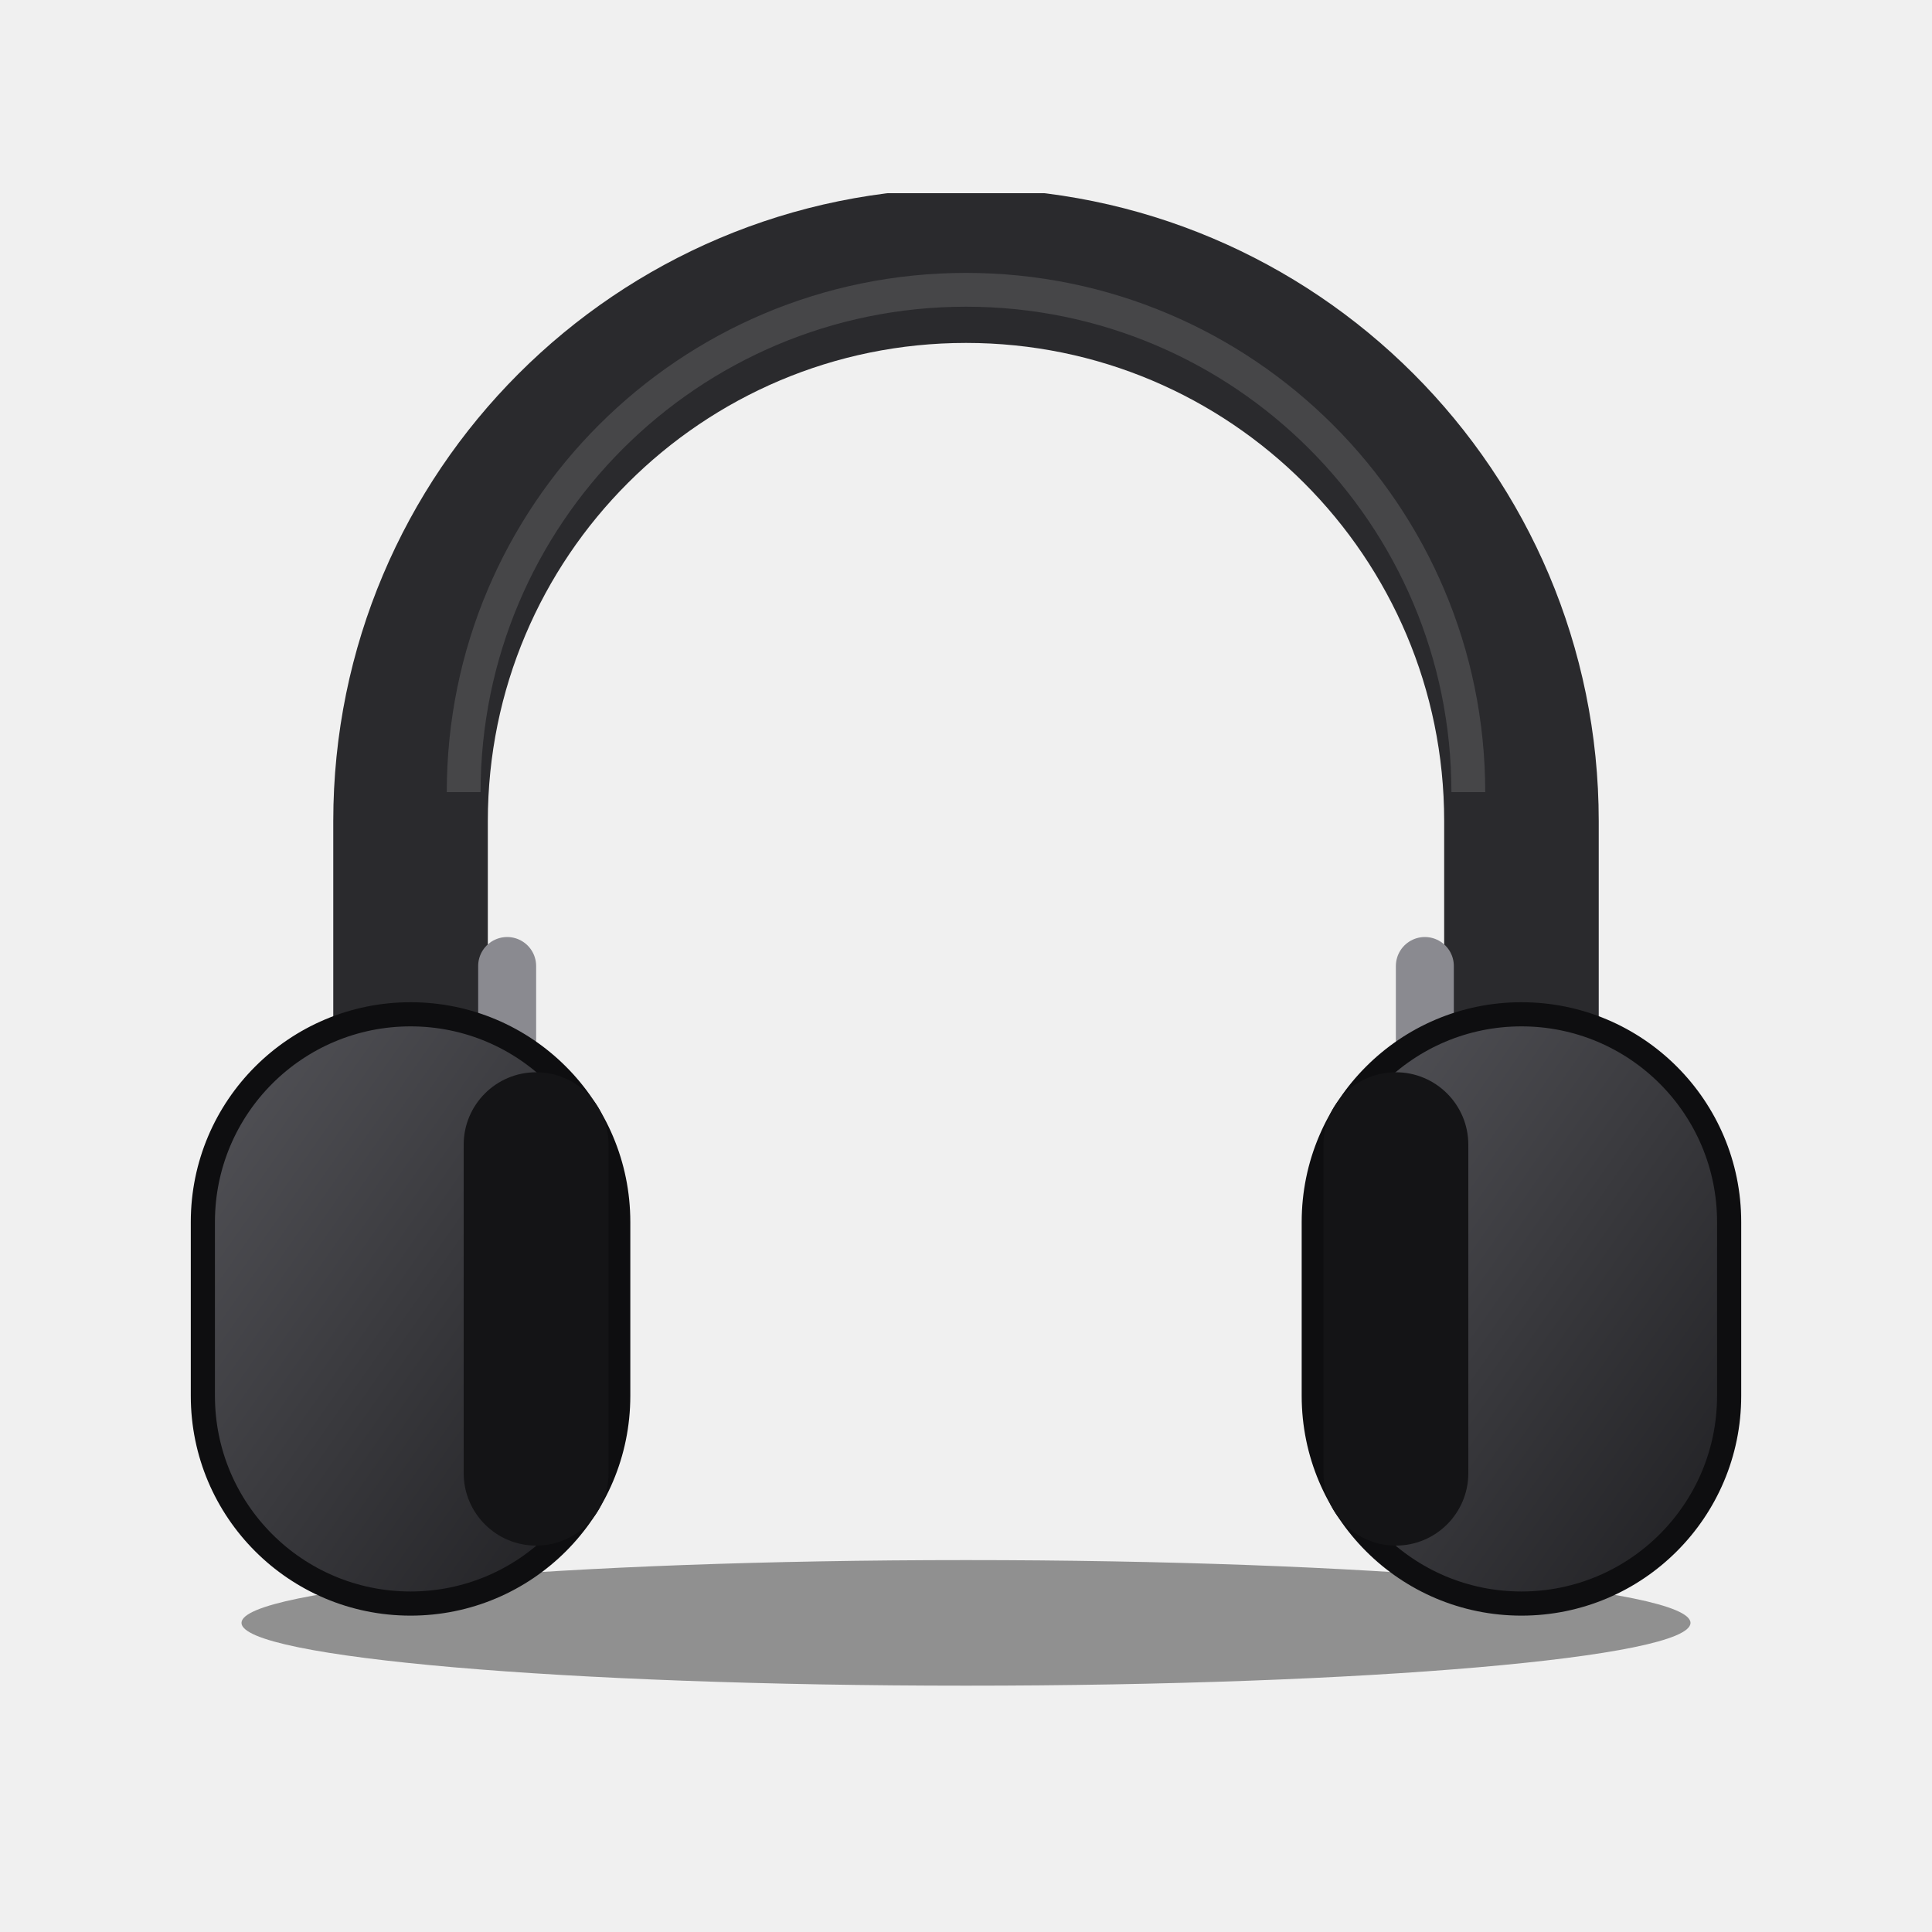
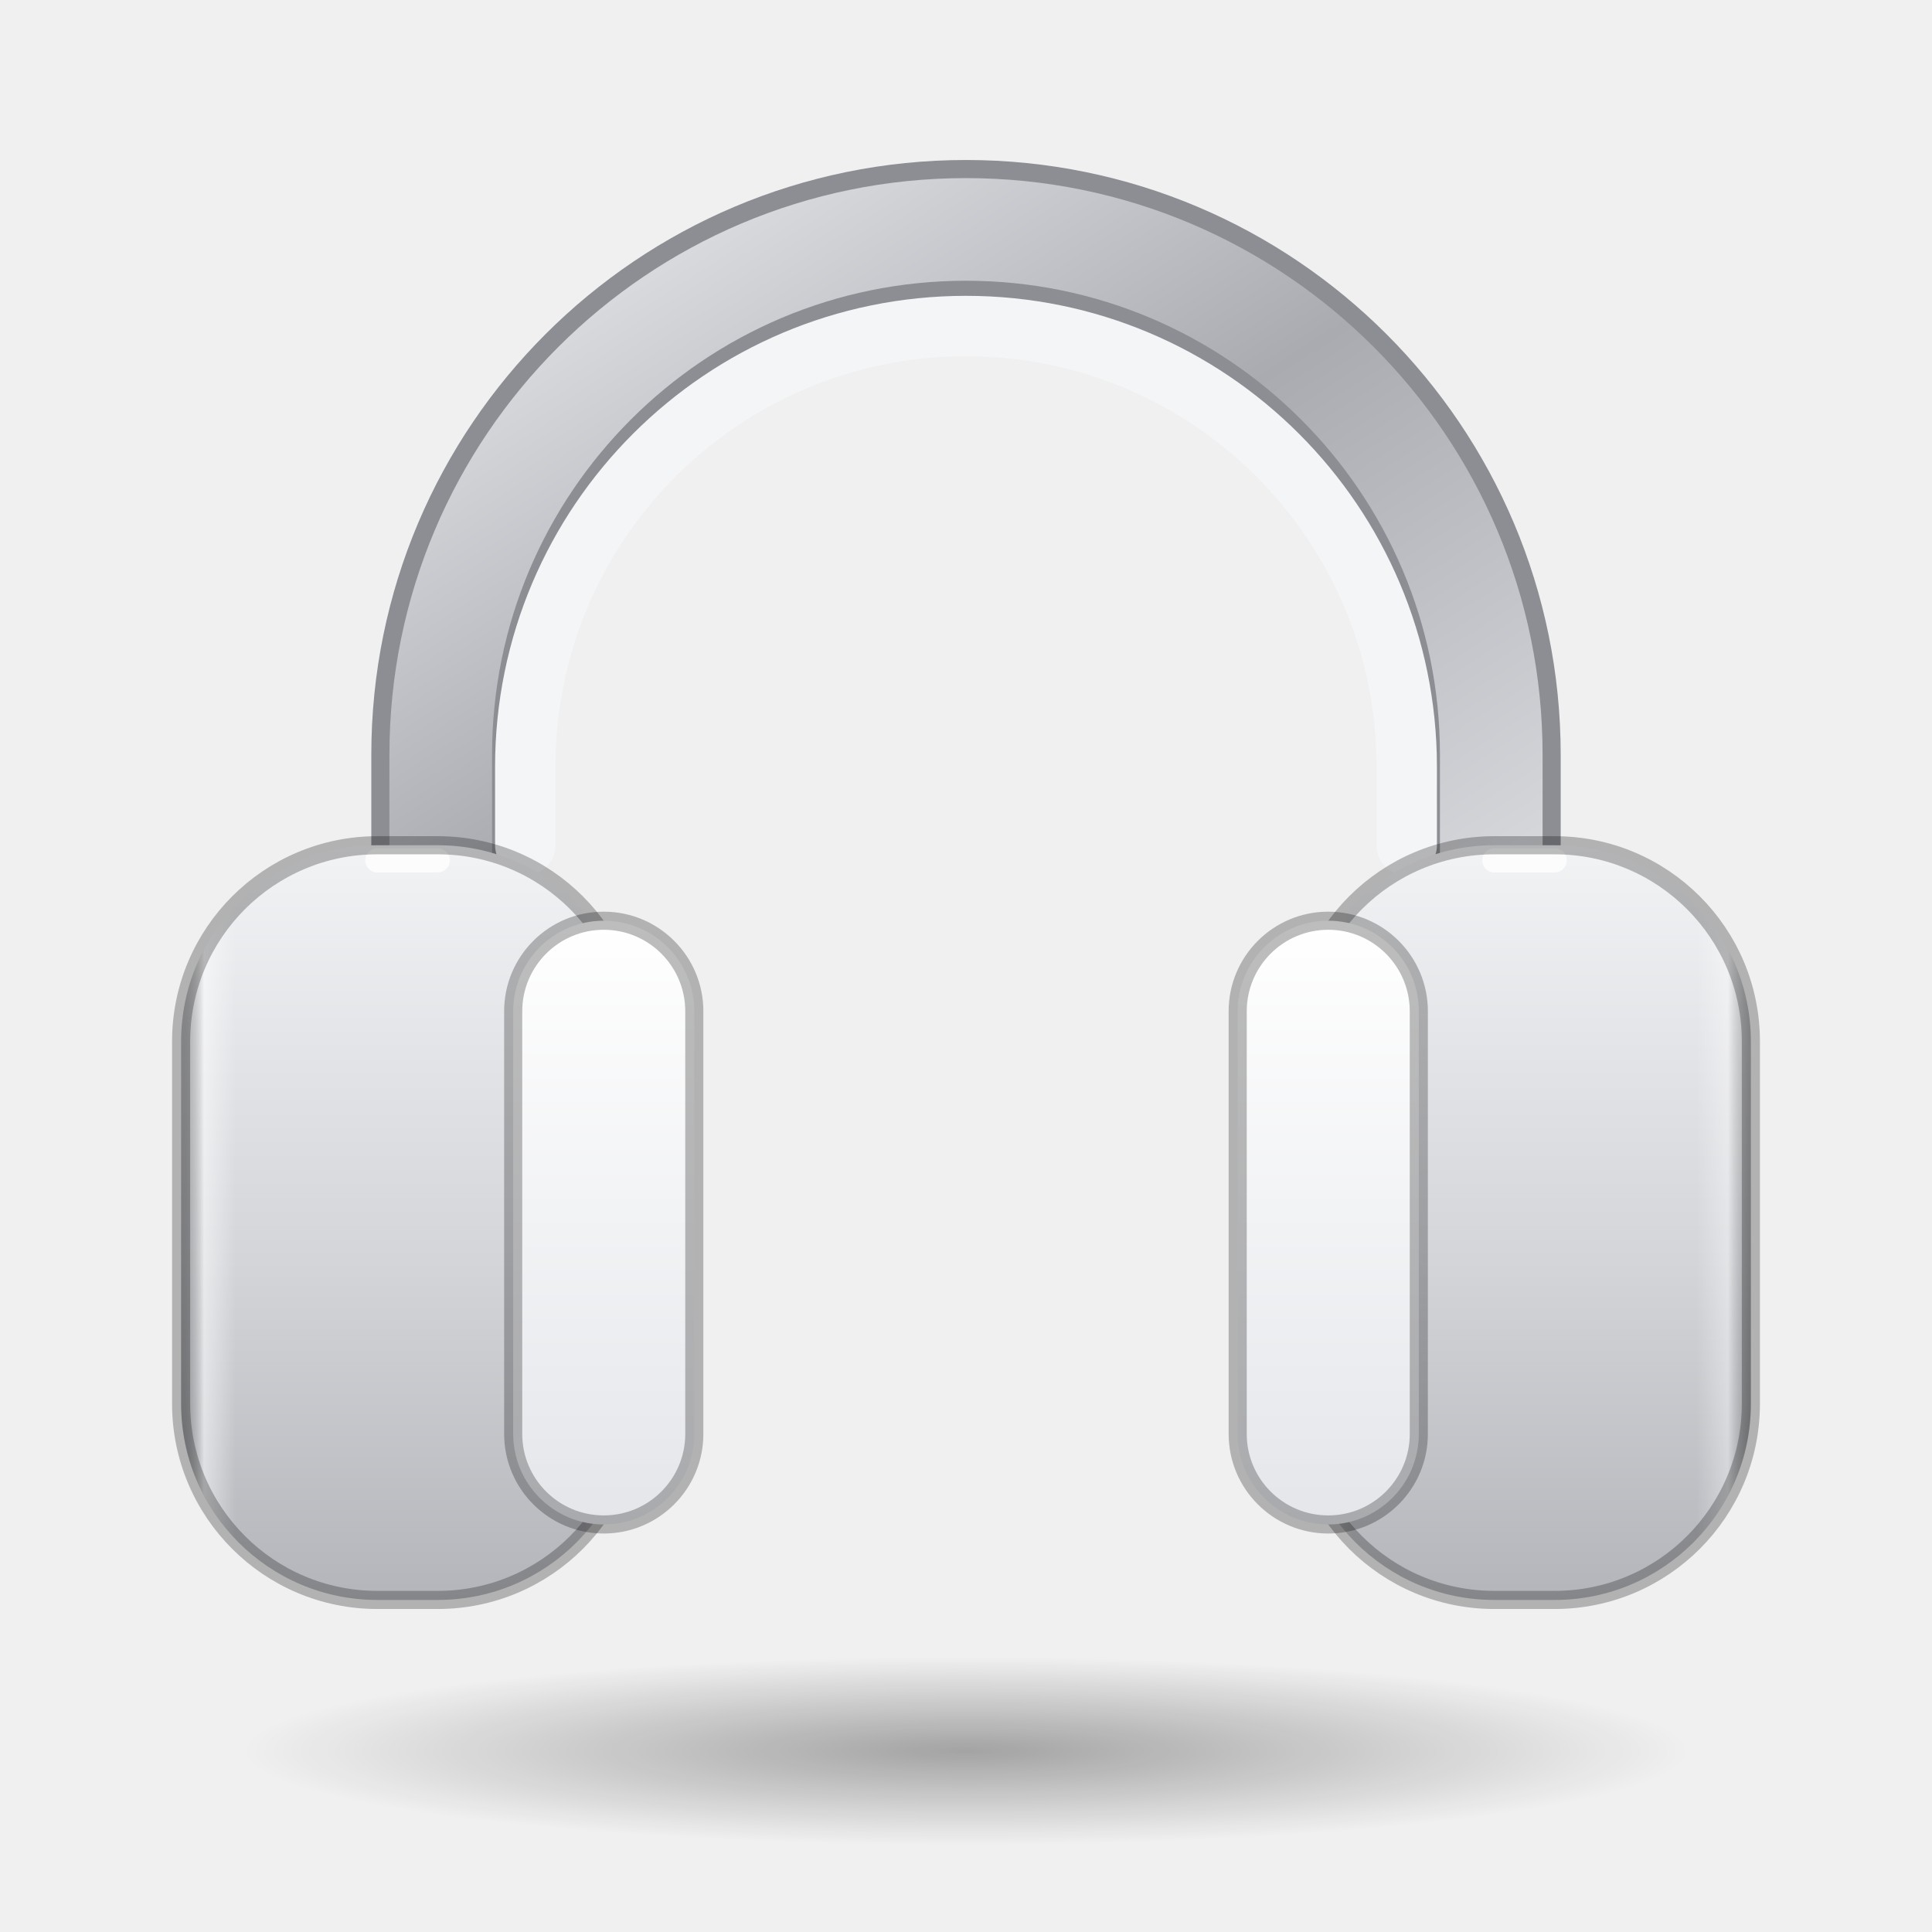
- <svg xmlns="http://www.w3.org/2000/svg" width="128" height="128" viewBox="0 0 40 40">
-   <svg y="4" width="40" height="32" viewBox="0 0 40 32">
-     <defs>
-       <linearGradient id="cup" x1="0" y1="0" x2="1" y2="1">
-         <stop offset="0" stop-color="#55555a" />
-         <stop offset="1" stop-color="#1e1e21" />
-       </linearGradient>
-     </defs>
-     <ellipse cx="20" cy="29.6" rx="15" ry="1.3" fill="#000000" fill-opacity="0.4" />
-     <path d="M8.5 17.5V13a11.5 11.5 0 0 1 23 0v4.5" fill="none" stroke="#2a2a2d" stroke-width="3.2" stroke-linecap="round" />
-     <path d="M9.6 12.4a10.4 10.4 0 0 1 20.8 0" fill="none" stroke="#ffffff" stroke-opacity="0.13" stroke-width="0.7" />
-     <path d="M10.5 20.5V16M29.5 20.5V16" stroke="#8a8a90" stroke-width="1.2" stroke-linecap="round" />
-     <rect x="4.2" y="17" width="8.6" height="12.2" rx="4.3" fill="url(#cup)" stroke="#0e0e10" stroke-width="0.5" />
-     <rect x="9.6" y="18.2" width="3" height="9.8" rx="1.5" fill="#141416" />
-     <rect x="27.2" y="17" width="8.6" height="12.2" rx="4.3" fill="url(#cup)" stroke="#0e0e10" stroke-width="0.5" />
-     <rect x="27.4" y="18.2" width="3" height="9.8" rx="1.5" fill="#141416" />
-   </svg>
+ <svg xmlns="http://www.w3.org/2000/svg" width="128" height="128" viewBox="0 0 64 64">
+   <defs>
+     <linearGradient id="alu" x1="0" y1="0" x2="0" y2="1">
+       <stop offset="0" stop-color="#f2f3f5" />
+       <stop offset=".55" stop-color="#d3d5d9" />
+       <stop offset="1" stop-color="#b3b5ba" />
+     </linearGradient>
+     <linearGradient id="alu-dark" x1="0" y1="0" x2="0" y2="1">
+       <stop offset="0" stop-color="#d6d8dc" />
+       <stop offset="1" stop-color="#9c9ea3" />
+     </linearGradient>
+     <linearGradient id="side" x1="0" y1="0" x2="1" y2="0">
+       <stop offset="0" stop-color="#000000" stop-opacity=".22" />
+       <stop offset=".05" stop-color="#ffffff" stop-opacity=".5" />
+       <stop offset=".12" stop-color="#ffffff" stop-opacity="0" />
+       <stop offset=".88" stop-color="#ffffff" stop-opacity="0" />
+       <stop offset=".95" stop-color="#ffffff" stop-opacity=".35" />
+       <stop offset="1" stop-color="#000000" stop-opacity=".24" />
+     </linearGradient>
+     <linearGradient id="lip" x1="0" y1="0" x2="0" y2="1">
+       <stop offset="0" stop-color="#c4c6cb" />
+       <stop offset="1" stop-color="#8c8e93" />
+     </linearGradient>
+     <linearGradient id="lip-white" x1="0" y1="0" x2="0" y2="1">
+       <stop offset="0" stop-color="#e2e4e8" />
+       <stop offset="1" stop-color="#c3c6cc" />
+     </linearGradient>
+     <linearGradient id="plastic" x1="0" y1="0" x2="0" y2="1">
+       <stop offset="0" stop-color="#ffffff" />
+       <stop offset="1" stop-color="#e4e6ea" />
+     </linearGradient>
+     <linearGradient id="steel" x1="0" y1="0" x2="1" y2="1">
+       <stop offset="0" stop-color="#e9eaed" />
+       <stop offset=".5" stop-color="#a9abb1" />
+       <stop offset="1" stop-color="#d8d9dd" />
+     </linearGradient>
+     <linearGradient id="glass" x1="0" y1="0" x2="0" y2="1">
+       <stop offset="0" stop-color="#2a2d34" />
+       <stop offset="1" stop-color="#0b0c0f" />
+     </linearGradient>
+     <linearGradient id="wall" x1="0" y1="0" x2="1" y2="1">
+       <stop offset="0" stop-color="#1d6bff" />
+       <stop offset=".5" stop-color="#7a3cff" />
+       <stop offset="1" stop-color="#ff5a7a" />
+     </linearGradient>
+     <linearGradient id="label" x1="0" y1="0" x2="0" y2="1">
+       <stop offset="0" stop-color="#2f80ff" />
+       <stop offset="1" stop-color="#1550d6" />
+     </linearGradient>
+     <linearGradient id="gold" x1="0" y1="0" x2="0" y2="1">
+       <stop offset="0" stop-color="#f1d58a" />
+       <stop offset="1" stop-color="#c39a3c" />
+     </linearGradient>
+     <radialGradient id="cone" cx=".42" cy=".38" r=".7">
+       <stop offset="0" stop-color="#4a4d54" />
+       <stop offset="1" stop-color="#121316" />
+     </radialGradient>
+     <radialGradient id="lens" cx=".4" cy=".35" r=".7">
+       <stop offset="0" stop-color="#3a5fae" />
+       <stop offset=".6" stop-color="#14203d" />
+       <stop offset="1" stop-color="#05070c" />
+     </radialGradient>
+     <radialGradient id="disc" cx=".5" cy=".5" r=".5">
+       <stop offset=".2" stop-color="#f7f8fa" />
+       <stop offset="1" stop-color="#b9bcc3" />
+     </radialGradient>
+     <linearGradient id="sheen" x1="0" y1="0" x2="1" y2="1">
+       <stop offset=".2" stop-color="#ff7ad9" stop-opacity="0" />
+       <stop offset=".38" stop-color="#ff7ad9" stop-opacity=".4" />
+       <stop offset=".52" stop-color="#5fd3ff" stop-opacity=".4" />
+       <stop offset=".66" stop-color="#9dff7a" stop-opacity=".32" />
+       <stop offset=".82" stop-color="#ffe066" stop-opacity="0" />
+     </linearGradient>
+     <radialGradient id="shadow" cx=".5" cy=".5" r=".5">
+       <stop offset="0" stop-color="#000000" stop-opacity=".32" />
+       <stop offset="1" stop-color="#000000" stop-opacity="0" />
+     </radialGradient>
+   </defs>
+   <ellipse cx="32" cy="58" rx="24" ry="3.12" fill="url(#shadow)" />
+   <path d="M14.6 30V25a17.4 17.4 0 0 1 34.8 0v5" fill="none" stroke="#8c8e93" stroke-width="4.6" stroke-linecap="round" />
+   <path d="M14.6 30V25a17.4 17.4 0 0 1 34.8 0v5" fill="none" stroke="url(#steel)" stroke-width="3.4" stroke-linecap="round" />
+   <path d="M17.4 28V25.4a14.6 14.6 0 0 1 29.2 0V28" fill="none" stroke="#f4f5f7" stroke-width="2" stroke-linecap="round" />
+   <path d="M12.5 28h2.0a6.5 6.5 0 0 1 6.5 6.5v12.0a6.5 6.5 0 0 1-6.5 6.5h-2.0a6.5 6.5 0 0 1-6.5-6.5v-12.0a6.5 6.5 0 0 1 6.5-6.5z" fill="url(#alu)" />
+   <path d="M12.5 28h2.0a6.5 6.5 0 0 1 6.5 6.5v12.0a6.5 6.5 0 0 1-6.5 6.5h-2.0a6.5 6.5 0 0 1-6.5-6.5v-12.0a6.5 6.5 0 0 1 6.5-6.5z" fill="url(#side)" />
+   <path d="M12.5 28.5h2.0" stroke="#ffffff" stroke-opacity=".8" stroke-width=".8" stroke-linecap="round" />
+   <path d="M12.5 28h2.0a6.5 6.5 0 0 1 6.5 6.5v12.0a6.5 6.5 0 0 1-6.5 6.5h-2.0a6.5 6.5 0 0 1-6.5-6.5v-12.0a6.5 6.5 0 0 1 6.5-6.5z" fill="none" stroke="#000000" stroke-opacity=".26" stroke-width=".6" />
+   <rect x="17" y="30.5" width="6" height="20" rx="3" fill="url(#plastic)" stroke="#000000" stroke-opacity=".26" stroke-width=".6" />
+   <path d="M49.5 28h2.0a6.5 6.5 0 0 1 6.5 6.5v12.0a6.5 6.5 0 0 1-6.5 6.5h-2.0a6.5 6.5 0 0 1-6.5-6.5v-12.0a6.5 6.5 0 0 1 6.5-6.5z" fill="url(#alu)" />
+   <path d="M49.5 28h2.0a6.5 6.5 0 0 1 6.5 6.5v12.0a6.5 6.5 0 0 1-6.5 6.5h-2.0a6.5 6.5 0 0 1-6.5-6.5v-12.0a6.5 6.5 0 0 1 6.5-6.5z" fill="url(#side)" />
+   <path d="M49.5 28.5h2.0" stroke="#ffffff" stroke-opacity=".8" stroke-width=".8" stroke-linecap="round" />
+   <path d="M49.5 28h2.0a6.5 6.5 0 0 1 6.5 6.5v12.0a6.5 6.5 0 0 1-6.5 6.5h-2.0a6.5 6.5 0 0 1-6.5-6.5v-12.0a6.5 6.5 0 0 1 6.5-6.5z" fill="none" stroke="#000000" stroke-opacity=".26" stroke-width=".6" />
+   <rect x="41" y="30.5" width="6" height="20" rx="3" fill="url(#plastic)" stroke="#000000" stroke-opacity=".26" stroke-width=".6" />
</svg>
